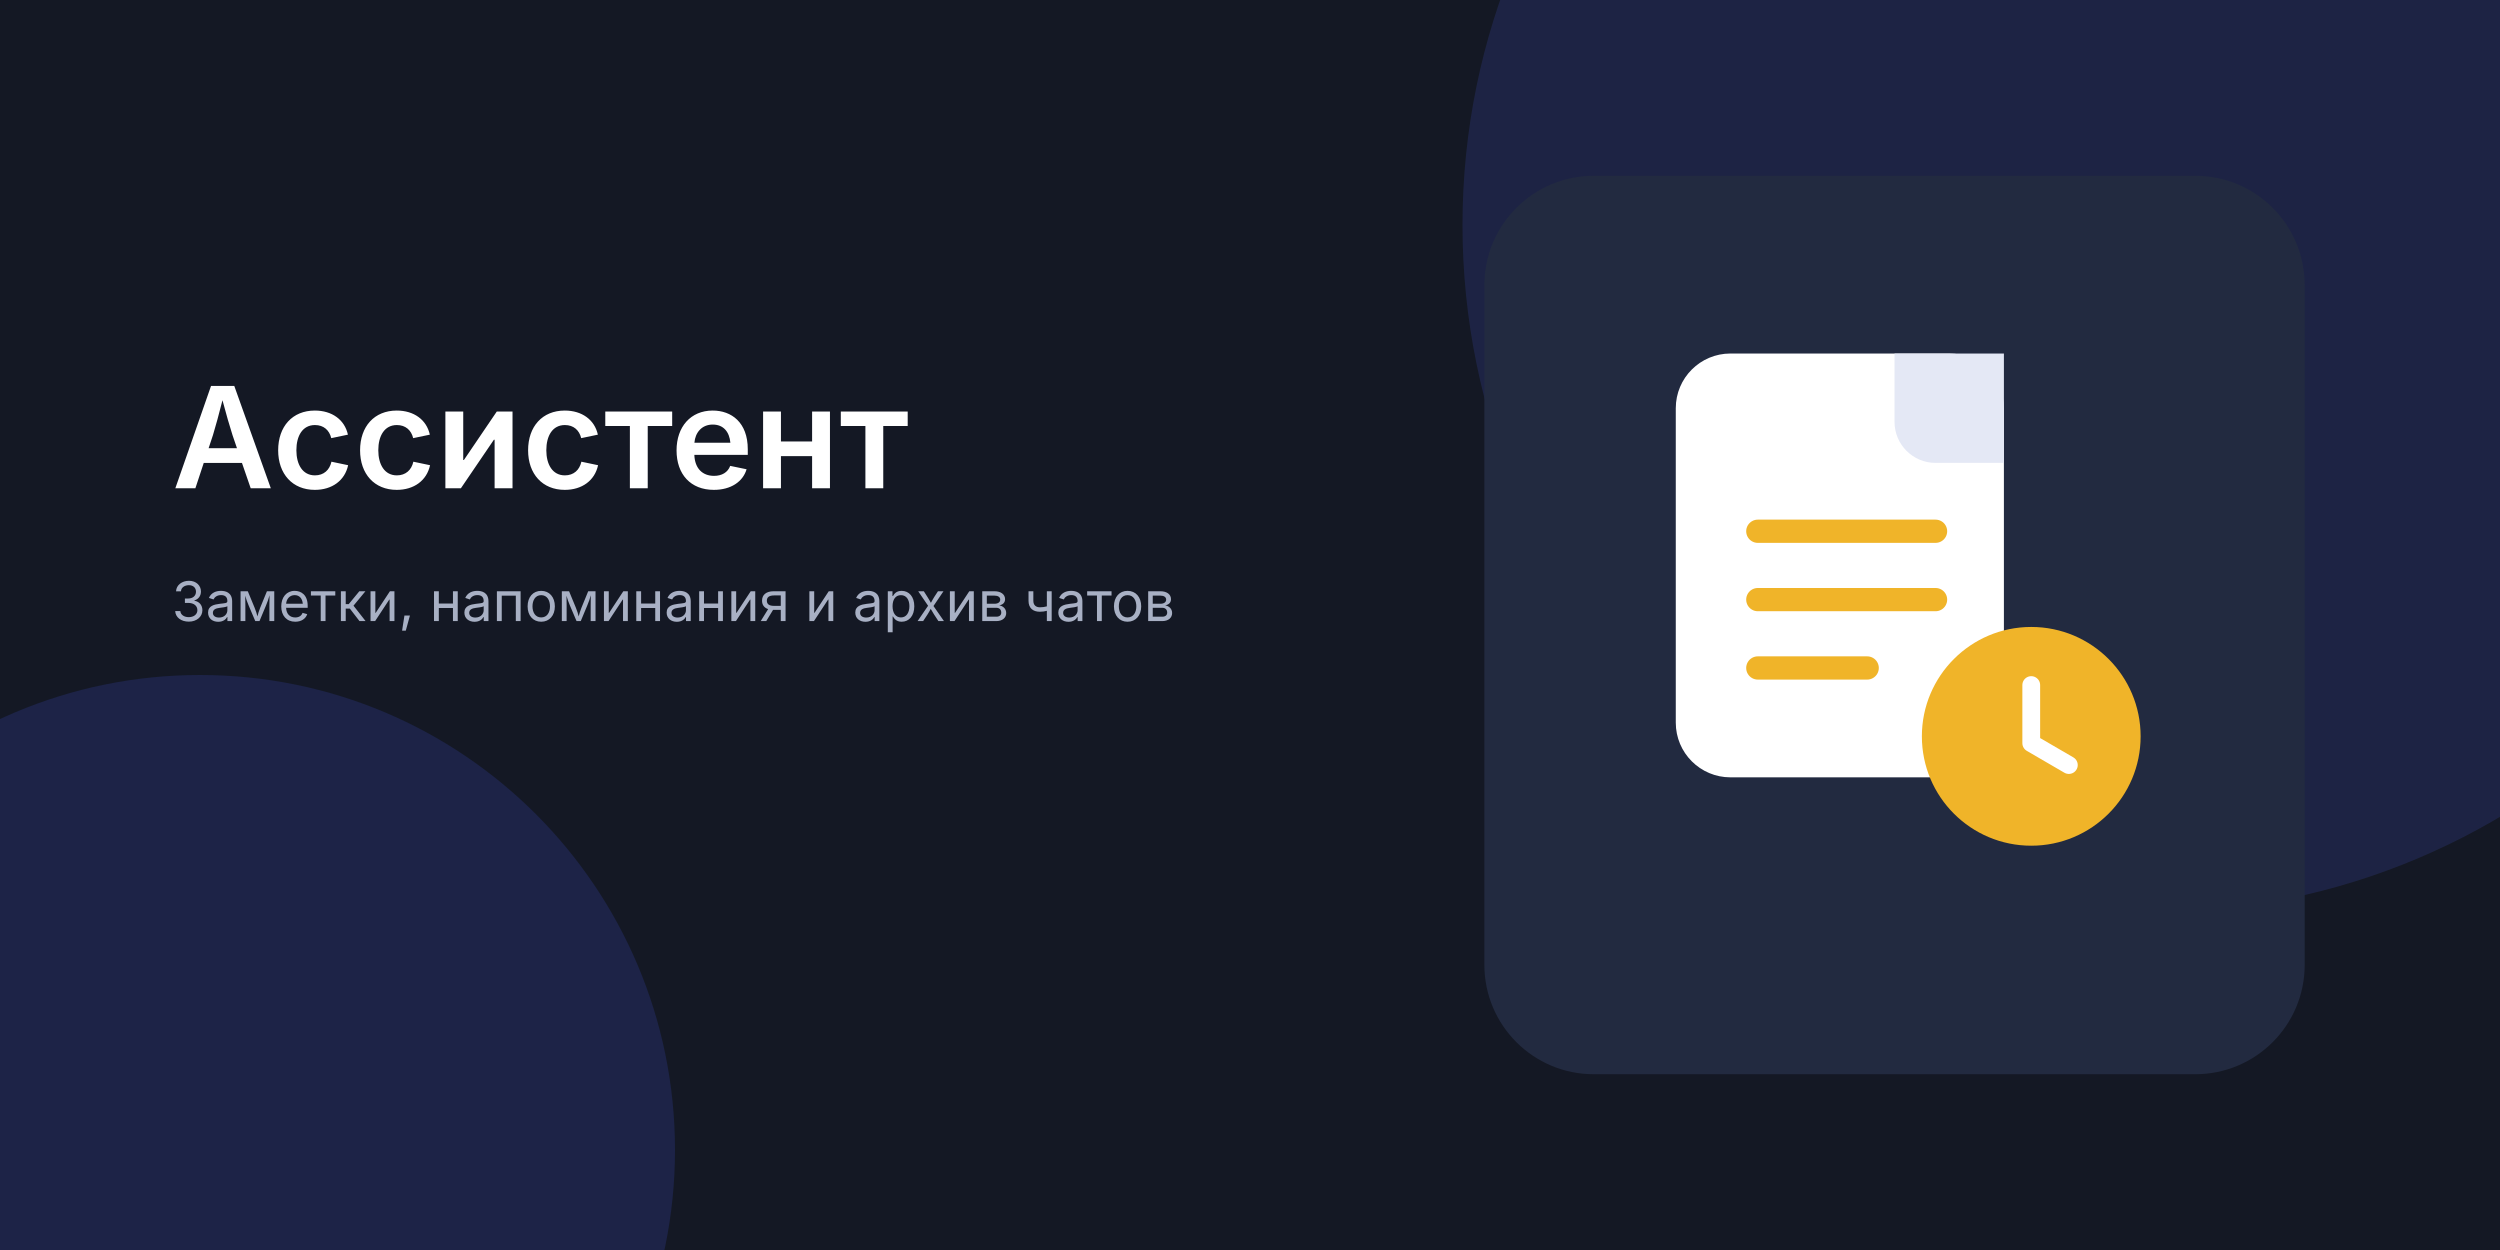
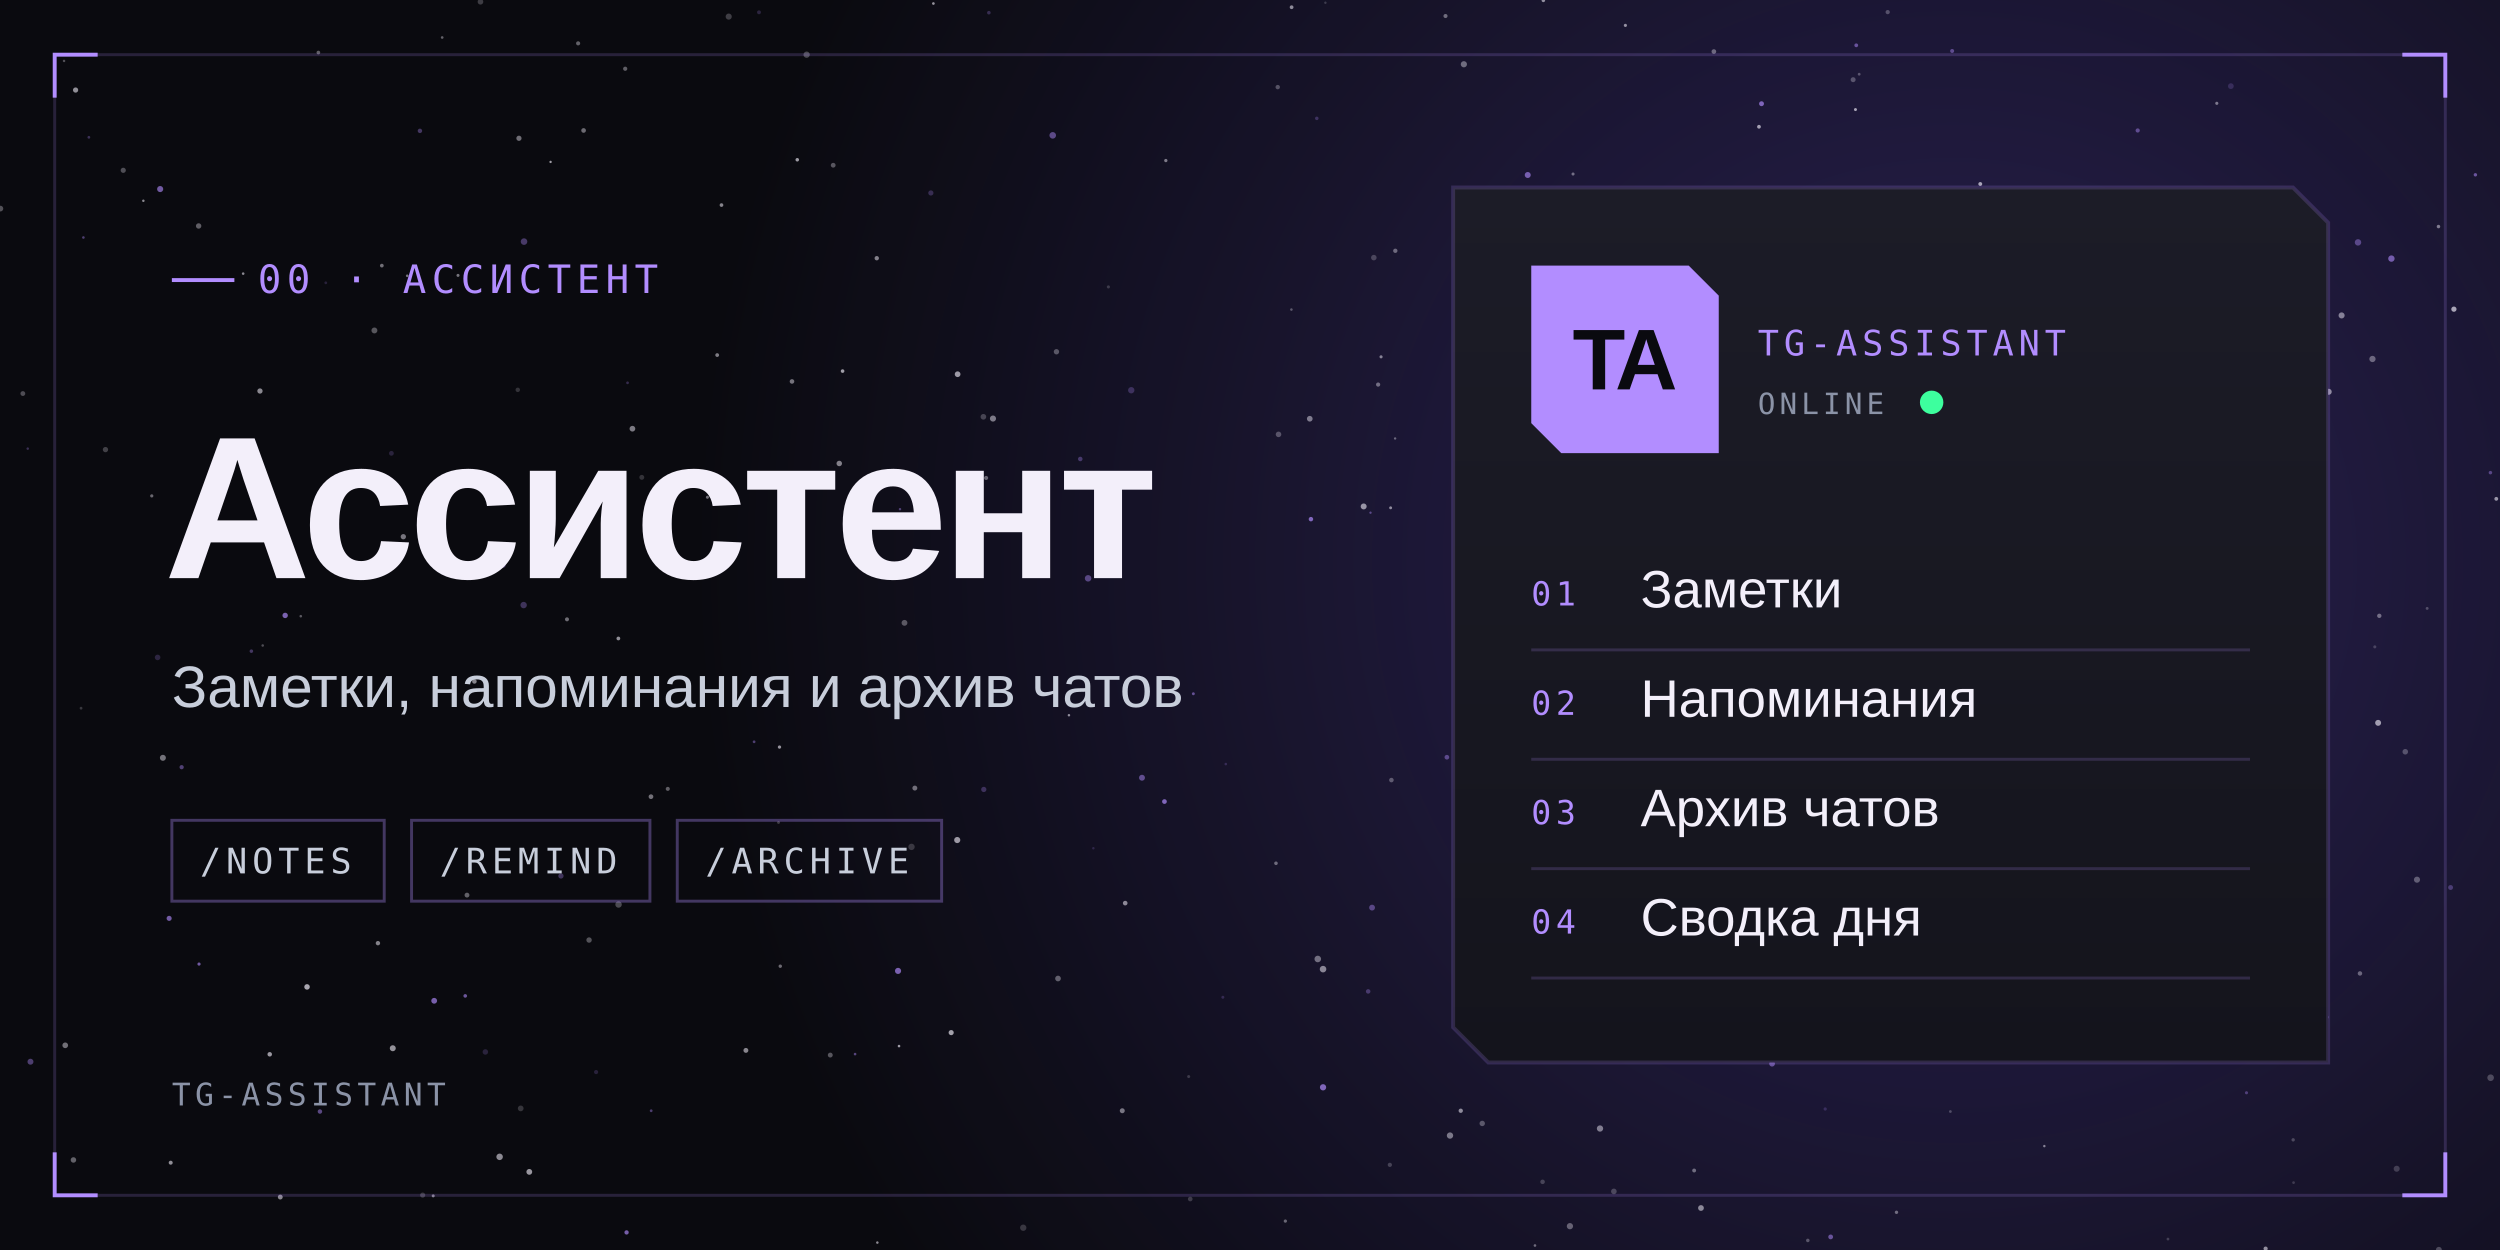
<svg xmlns="http://www.w3.org/2000/svg" width="1280" height="640" viewBox="0 0 1280 640">
-   <rect width="1280" height="640" fill="#141824" />
-   <circle cx="1100.8" cy="115.2" r="352.0" fill="#4F62F0" opacity="0.16" />
-   <circle cx="102.4" cy="588.8" r="243.2" fill="#3949C4" opacity="0.22" />
-   <rect x="760" y="90" width="420" height="460" rx="56" fill="#222A40" />
-   <text x="88" y="250" fill="#FFFFFF" font-family="Inter" font-weight="600" font-size="72">Ассистент</text>
-   <text x="88" y="318" fill="#A8B0C4" font-family="Inter" font-weight="400" font-size="28">Заметки, напоминания и архив чатов</text>
-   <g transform="translate(830 160) scale(3.5)">
-     <rect x="8" y="6" width="48" height="62" rx="8" fill="#FFFFFF" />
-     <path d="M40 6h16v16H46a6 6 0 0 1-6-6V6z" fill="#E4E8F5" />
-     <path d="M20 32h26M20 42h26M20 52h16" stroke="#F0B429" stroke-width="3.4" stroke-linecap="round" fill="none" />
-     <circle cx="60" cy="62" r="16" fill="#F0B429" />
-     <path d="M60 54.5V63l5.5 3.2" stroke="#FFFFFF" stroke-width="2.6" stroke-linecap="round" stroke-linejoin="round" fill="none" />
-   </g>
+   <defs>
+     <linearGradient id="card" x1="0" y1="0" x2="0" y2="1">
+       <stop offset="0" stop-color="#1c1c27" />
+       <stop offset="1" stop-color="#14141c" />
+     </linearGradient>
+     <radialGradient id="glow" cx="0.5" cy="0.5" r="0.5">
+       <stop offset="0" stop-color="#7b5cff" stop-opacity="0.28" />
+       <stop offset="1" stop-color="#7b5cff" stop-opacity="0" />
+     </radialGradient>
+   </defs>
+   <rect width="1280" height="640" fill="#0a0a0f" />
+   <circle cx="998.4" cy="288" r="640" fill="url(#glow)" />
+   <circle cx="764.2" cy="191.5" r="1.20" fill="#f3effa" opacity="0.52" />
+   <circle cx="677.4" cy="556.7" r="1.61" fill="#b28dff" opacity="0.68" />
+   <circle cx="268.3" cy="123.7" r="1.69" fill="#b28dff" opacity="0.37" />
+   <circle cx="38.7" cy="46.1" r="1.34" fill="#f3effa" opacity="0.58" />
+   <circle cx="948.8" cy="40.8" r="1.28" fill="#f3effa" opacity="0.28" />
+   <circle cx="1142.2" cy="44.1" r="1.48" fill="#b28dff" opacity="0.19" />
+   <circle cx="917.1" cy="472.8" r="1.55" fill="#f3effa" opacity="0.60" />
+   <circle cx="950.4" cy="23.2" r="0.97" fill="#b28dff" opacity="0.51" />
+   <circle cx="490.3" cy="191.6" r="1.47" fill="#f3effa" opacity="0.62" />
+   <circle cx="714.4" cy="128.4" r="1.11" fill="#f3effa" opacity="0.39" />
+   <circle cx="381.9" cy="537.8" r="1.26" fill="#f3effa" opacity="0.54" />
+   <circle cx="751.2" cy="255.7" r="1.23" fill="#b28dff" opacity="0.22" />
+   <circle cx="756.8" cy="336.0" r="1.10" fill="#b28dff" opacity="0.41" />
+   <circle cx="101.9" cy="493.6" r="0.82" fill="#b28dff" opacity="0.61" />
+   <circle cx="773.0" cy="395.2" r="1.63" fill="#b28dff" opacity="0.42" />
+   <circle cx="503.7" cy="404.2" r="1.35" fill="#b28dff" opacity="0.28" />
+   <circle cx="790.2" cy="0.2" r="0.91" fill="#f3effa" opacity="0.56" />
+   <circle cx="553.1" cy="235.0" r="1.16" fill="#b28dff" opacity="0.33" />
+   <circle cx="1079.7" cy="181.0" r="1.25" fill="#b28dff" opacity="0.62" />
+   <circle cx="879.5" cy="287.0" r="0.79" fill="#f3effa" opacity="0.32" />
+   <circle cx="283.4" cy="291.3" r="1.45" fill="#f3effa" opacity="0.18" />
+   <circle cx="539.0" cy="69.3" r="1.69" fill="#b28dff" opacity="0.47" />
+   <circle cx="758.9" cy="575.2" r="1.39" fill="#f3effa" opacity="0.31" />
+   <circle cx="290.3" cy="317.1" r="1.03" fill="#f3effa" opacity="0.43" />
+   <circle cx="1208.3" cy="498.4" r="1.15" fill="#f3effa" opacity="0.37" />
+   <circle cx="747.9" cy="568.7" r="1.11" fill="#f3effa" opacity="0.55" />
+   <circle cx="1150.2" cy="559.5" r="0.80" fill="#b28dff" opacity="0.35" />
+   <circle cx="63.1" cy="87.2" r="1.33" fill="#f3effa" opacity="0.30" />
+   <circle cx="707.1" cy="182.7" r="0.80" fill="#f3effa" opacity="0.50" />
+   <circle cx="1174.1" cy="583.6" r="0.87" fill="#f3effa" opacity="0.24" />
+   <circle cx="1053.9" cy="214.0" r="0.94" fill="#f3effa" opacity="0.24" />
+   <circle cx="1081.2" cy="227.3" r="0.90" fill="#f3effa" opacity="0.42" />
+   <circle cx="711.6" cy="596.4" r="1.09" fill="#f3effa" opacity="0.22" />
+   <circle cx="748.2" cy="416.2" r="0.78" fill="#f3effa" opacity="0.56" />
+   <circle cx="749.5" cy="32.9" r="1.59" fill="#f3effa" opacity="0.40" />
+   <circle cx="1056.8" cy="483.7" r="0.77" fill="#f3effa" opacity="0.34" />
+   <circle cx="124.5" cy="140.1" r="0.67" fill="#f3effa" opacity="0.56" />
+   <circle cx="740.1" cy="8.2" r="1.05" fill="#f3effa" opacity="0.40" />
+   <circle cx="234.5" cy="141.0" r="0.78" fill="#f3effa" opacity="0.47" />
+   <circle cx="398.6" cy="421.1" r="0.74" fill="#f3effa" opacity="0.23" />
+   <circle cx="1267.4" cy="89.5" r="0.88" fill="#b28dff" opacity="0.53" />
+   <circle cx="559.8" cy="434.3" r="0.63" fill="#b28dff" opacity="0.18" />
+   <circle cx="154.0" cy="315.5" r="0.67" fill="#f3effa" opacity="0.34" />
+   <circle cx="195.5" cy="136.0" r="0.96" fill="#f3effa" opacity="0.44" />
+   <circle cx="1254.7" cy="454.4" r="1.26" fill="#b28dff" opacity="0.32" />
+   <circle cx="1015.5" cy="480.6" r="1.15" fill="#b28dff" opacity="0.54" />
+   <circle cx="951.9" cy="38.0" r="0.72" fill="#f3effa" opacity="0.29" />
+   <circle cx="333.3" cy="407.9" r="1.21" fill="#f3effa" opacity="0.45" />
+   <circle cx="1101.2" cy="324.8" r="0.74" fill="#f3effa" opacity="0.44" />
+   <circle cx="677.4" cy="496.2" r="1.69" fill="#f3effa" opacity="0.52" />
+   <circle cx="1126.2" cy="209.4" r="1.61" fill="#f3effa" opacity="0.62" />
+   <circle cx="1227.1" cy="598.4" r="1.55" fill="#f3effa" opacity="0.20" />
+   <circle cx="901.9" cy="53.1" r="1.26" fill="#b28dff" opacity="0.66" />
+   <circle cx="15.6" cy="543.6" r="1.53" fill="#b28dff" opacity="0.40" />
+   <circle cx="134.5" cy="330.5" r="0.66" fill="#f3effa" opacity="0.29" />
+   <circle cx="541.7" cy="501.0" r="1.46" fill="#f3effa" opacity="0.36" />
+   <circle cx="1050.5" cy="346.9" r="1.16" fill="#b28dff" opacity="0.47" />
+   <circle cx="674.2" cy="60.6" r="0.90" fill="#b28dff" opacity="0.26" />
+   <circle cx="405.5" cy="195.3" r="1.18" fill="#f3effa" opacity="0.45" />
+   <circle cx="742.4" cy="581.4" r="1.63" fill="#f3effa" opacity="0.46" />
+   <circle cx="950.0" cy="56.1" r="0.77" fill="#f3effa" opacity="0.65" />
+   <circle cx="832.2" cy="13.0" r="0.81" fill="#f3effa" opacity="0.57" />
+   <circle cx="928.3" cy="506.0" r="1.05" fill="#b28dff" opacity="0.29" />
+   <circle cx="857.7" cy="441.5" r="1.09" fill="#f3effa" opacity="0.30" />
+   <circle cx="373.1" cy="8.5" r="1.57" fill="#f3effa" opacity="0.23" />
+   <circle cx="503.5" cy="213.4" r="1.45" fill="#f3effa" opacity="0.24" />
+   <circle cx="265.7" cy="70.8" r="1.34" fill="#f3effa" opacity="0.43" />
+   <circle cx="1256.4" cy="158.3" r="1.35" fill="#f3effa" opacity="0.66" />
+   <circle cx="829.5" cy="438.6" r="1.24" fill="#f3effa" opacity="0.50" />
+   <circle cx="700.5" cy="507.6" r="1.16" fill="#b28dff" opacity="0.32" />
+   <circle cx="1275.2" cy="551.8" r="1.70" fill="#f3effa" opacity="0.25" />
+   <circle cx="849.3" cy="173.3" r="1.69" fill="#f3effa" opacity="0.28" />
+   <circle cx="1215.9" cy="331.2" r="0.79" fill="#f3effa" opacity="0.20" />
+   <circle cx="54.0" cy="230.2" r="1.36" fill="#f3effa" opacity="0.24" />
+   <circle cx="740.8" cy="387.7" r="1.20" fill="#b28dff" opacity="0.43" />
+   <circle cx="476.6" cy="98.8" r="1.33" fill="#b28dff" opacity="0.25" />
+   <circle cx="138.1" cy="539.8" r="1.16" fill="#f3effa" opacity="0.62" />
+   <circle cx="1207.3" cy="124.1" r="1.66" fill="#b28dff" opacity="0.41" />
+   <circle cx="386.1" cy="379.8" r="0.71" fill="#b28dff" opacity="0.40" />
+   <circle cx="216.4" cy="611.9" r="1.32" fill="#f3effa" opacity="0.21" />
+   <circle cx="769.1" cy="293.8" r="0.81" fill="#b28dff" opacity="0.50" />
+   <circle cx="83.4" cy="388.0" r="1.54" fill="#f3effa" opacity="0.46" />
+   <circle cx="166.8" cy="144.8" r="0.71" fill="#b28dff" opacity="0.18" />
+   <circle cx="41.5" cy="362.6" r="0.72" fill="#f3effa" opacity="0.20" />
+   <circle cx="1159.9" cy="98.2" r="0.97" fill="#b28dff" opacity="0.68" />
+   <circle cx="966.5" cy="6.2" r="1.09" fill="#f3effa" opacity="0.27" />
+   <circle cx="255.8" cy="592.3" r="1.67" fill="#f3effa" opacity="0.56" />
+   <circle cx="778.0" cy="532.3" r="1.33" fill="#f3effa" opacity="0.36" />
+   <circle cx="1013.9" cy="94.2" r="1.00" fill="#f3effa" opacity="0.65" />
+   <circle cx="369.4" cy="105.0" r="0.95" fill="#f3effa" opacity="0.53" />
+   <circle cx="490.1" cy="430.1" r="1.58" fill="#f3effa" opacity="0.62" />
+   <circle cx="866.1" cy="301.7" r="0.75" fill="#f3effa" opacity="0.38" />
+   <circle cx="408.2" cy="81.8" r="0.91" fill="#f3effa" opacity="0.63" />
+   <circle cx="758.8" cy="414.0" r="1.46" fill="#b28dff" opacity="0.62" />
+   <circle cx="701.7" cy="262.5" r="0.60" fill="#b28dff" opacity="0.43" />
+   <circle cx="466.7" cy="433.6" r="1.64" fill="#f3effa" opacity="0.19" />
+   <circle cx="506.3" cy="6.5" r="0.92" fill="#b28dff" opacity="0.25" />
+   <circle cx="944.4" cy="103.1" r="0.77" fill="#f3effa" opacity="0.26" />
+   <circle cx="803.8" cy="627.8" r="1.61" fill="#f3effa" opacity="0.36" />
+   <circle cx="788.3" cy="444.2" r="1.33" fill="#f3effa" opacity="0.54" />
+   <circle cx="32.8" cy="31.2" r="0.63" fill="#f3effa" opacity="0.31" />
+   <circle cx="1214.7" cy="183.8" r="1.61" fill="#f3effa" opacity="0.37" />
+   <circle cx="846.5" cy="121.6" r="0.96" fill="#f3effa" opacity="0.54" />
+   <circle cx="712.4" cy="399.4" r="1.17" fill="#f3effa" opacity="0.32" />
+   <circle cx="449.2" cy="636.2" r="0.65" fill="#f3effa" opacity="0.56" />
+   <circle cx="37.6" cy="593.9" r="1.41" fill="#f3effa" opacity="0.38" />
+   <circle cx="93.0" cy="392.8" r="1.09" fill="#b28dff" opacity="0.42" />
+   <circle cx="191.7" cy="169.2" r="1.52" fill="#f3effa" opacity="0.33" />
+   <circle cx="208.5" cy="141.2" r="0.68" fill="#f3effa" opacity="0.47" />
+   <circle cx="861.9" cy="214.3" r="1.21" fill="#b28dff" opacity="0.42" />
+   <circle cx="714.3" cy="224.5" r="0.61" fill="#f3effa" opacity="0.38" />
+   <circle cx="194.5" cy="243.8" r="1.15" fill="#f3effa" opacity="0.26" />
+   <circle cx="429.7" cy="237.3" r="1.41" fill="#f3effa" opacity="0.51" />
+   <circle cx="579.2" cy="199.8" r="1.63" fill="#b28dff" opacity="0.26" />
+   <circle cx="979.5" cy="353.5" r="1.36" fill="#b28dff" opacity="0.30" />
+   <circle cx="858.3" cy="197.0" r="1.45" fill="#f3effa" opacity="0.59" />
+   <circle cx="316.6" cy="326.9" r="0.97" fill="#f3effa" opacity="0.58" />
+   <circle cx="867.4" cy="599.3" r="1.00" fill="#f3effa" opacity="0.40" />
+   <circle cx="73.4" cy="102.8" r="0.64" fill="#f3effa" opacity="0.55" />
+   <circle cx="848.2" cy="198.3" r="1.62" fill="#f3effa" opacity="0.58" />
+   <circle cx="328.6" cy="244.4" r="1.26" fill="#f3effa" opacity="0.18" />
+   <circle cx="970.8" cy="267.0" r="0.90" fill="#f3effa" opacity="0.33" />
+   <circle cx="163.0" cy="26.9" r="0.95" fill="#f3effa" opacity="0.37" />
+   <circle cx="215.0" cy="67.0" r="1.14" fill="#b28dff" opacity="0.34" />
+   <circle cx="504.9" cy="244.7" r="1.05" fill="#f3effa" opacity="0.39" />
+   <circle cx="316.7" cy="463.1" r="1.66" fill="#f3effa" opacity="0.28" />
+   <circle cx="698.2" cy="259.3" r="1.53" fill="#f3effa" opacity="0.58" />
+   <circle cx="42.7" cy="121.6" r="0.67" fill="#b28dff" opacity="0.41" />
+   <circle cx="817.7" cy="505.6" r="1.46" fill="#f3effa" opacity="0.43" />
+   <circle cx="627.6" cy="391.2" r="0.66" fill="#b28dff" opacity="0.21" />
+   <circle cx="193.5" cy="482.9" r="1.13" fill="#f3effa" opacity="0.52" />
+   <circle cx="661.2" cy="158.5" r="0.66" fill="#f3effa" opacity="0.32" />
+   <circle cx="448.9" cy="132.2" r="1.12" fill="#f3effa" opacity="0.51" />
+   <circle cx="460.8" cy="260.7" r="0.62" fill="#b28dff" opacity="0.41" />
+   <circle cx="242.9" cy="348.9" r="1.17" fill="#f3effa" opacity="0.53" />
+   <circle cx="819.5" cy="253.2" r="1.50" fill="#f3effa" opacity="0.25" />
+   <circle cx="757.3" cy="159.8" r="1.22" fill="#f3effa" opacity="0.45" />
+   <circle cx="468.4" cy="403.5" r="1.27" fill="#f3effa" opacity="0.43" />
+   <circle cx="782.2" cy="89.6" r="1.54" fill="#b28dff" opacity="0.61" />
+   <circle cx="1102.2" cy="252.1" r="1.39" fill="#f3effa" opacity="0.42" />
+   <circle cx="477.9" cy="1.8" r="0.69" fill="#f3effa" opacity="0.60" />
+   <circle cx="819.2" cy="577.8" r="1.62" fill="#f3effa" opacity="0.48" />
+   <circle cx="1224.4" cy="132.4" r="1.64" fill="#b28dff" opacity="0.59" />
+   <circle cx="1037.9" cy="363.1" r="1.54" fill="#f3effa" opacity="0.29" />
+   <circle cx="487.0" cy="528.7" r="1.32" fill="#f3effa" opacity="0.65" />
+   <circle cx="805.4" cy="89.1" r="0.79" fill="#f3effa" opacity="0.41" />
+   <circle cx="238.2" cy="509.9" r="0.93" fill="#b28dff" opacity="0.58" />
+   <circle cx="900.6" cy="64.9" r="0.97" fill="#f3effa" opacity="0.63" />
+   <circle cx="321.3" cy="196.0" r="0.70" fill="#b28dff" opacity="0.26" />
+   <circle cx="860.7" cy="465.8" r="1.02" fill="#f3effa" opacity="0.61" />
+   <circle cx="626.1" cy="510.6" r="0.76" fill="#b28dff" opacity="0.21" />
+   <circle cx="413.0" cy="28.0" r="1.62" fill="#f3effa" opacity="0.28" />
+   <circle cx="323.8" cy="219.5" r="1.47" fill="#f3effa" opacity="0.49" />
+   <circle cx="108.3" cy="264.5" r="1.44" fill="#f3effa" opacity="0.28" />
+   <circle cx="271.0" cy="600.0" r="1.49" fill="#f3effa" opacity="0.61" />
+   <circle cx="1161.5" cy="101.5" r="0.92" fill="#f3effa" opacity="0.36" />
+   <circle cx="33.4" cy="535.2" r="1.46" fill="#f3effa" opacity="0.44" />
+   <circle cx="978.5" cy="449.4" r="1.52" fill="#f3effa" opacity="0.30" />
+   <circle cx="101.7" cy="115.7" r="1.39" fill="#f3effa" opacity="0.37" />
+   <circle cx="163.8" cy="569.1" r="1.15" fill="#b28dff" opacity="0.48" />
+   <circle cx="653.3" cy="442.0" r="0.92" fill="#f3effa" opacity="0.40" />
+   <circle cx="246.0" cy="0.9" r="1.45" fill="#f3effa" opacity="0.22" />
+   <circle cx="388.6" cy="6.3" r="1.00" fill="#b28dff" opacity="0.20" />
+   <circle cx="1007.9" cy="143.0" r="1.63" fill="#b28dff" opacity="0.54" />
+   <circle cx="463.1" cy="318.9" r="1.50" fill="#f3effa" opacity="0.33" />
+   <circle cx="459.8" cy="497.1" r="1.58" fill="#b28dff" opacity="0.66" />
+   <circle cx="143.5" cy="612.9" r="1.25" fill="#f3effa" opacity="0.54" />
+   <circle cx="584.7" cy="398.2" r="1.52" fill="#b28dff" opacity="0.49" />
+   <circle cx="239.1" cy="458.3" r="1.25" fill="#f3effa" opacity="0.38" />
+   <circle cx="320.1" cy="35.2" r="1.08" fill="#f3effa" opacity="0.37" />
+   <circle cx="157.2" cy="505.3" r="1.42" fill="#f3effa" opacity="0.68" />
+   <circle cx="1162.7" cy="532.0" r="1.14" fill="#f3effa" opacity="0.29" />
+   <circle cx="654.6" cy="222.4" r="1.43" fill="#f3effa" opacity="0.29" />
+   <circle cx="1160.5" cy="339.4" r="1.18" fill="#f3effa" opacity="0.41" />
+   <circle cx="925.6" cy="635.1" r="0.91" fill="#f3effa" opacity="0.30" />
+   <circle cx="822.2" cy="451.4" r="1.54" fill="#f3effa" opacity="0.38" />
+   <circle cx="268.1" cy="309.8" r="1.65" fill="#b28dff" opacity="0.31" />
+   <circle cx="1076.3" cy="469.0" r="0.79" fill="#b28dff" opacity="0.40" />
+   <circle cx="785.9" cy="637.7" r="0.68" fill="#f3effa" opacity="0.41" />
+   <circle cx="501.2" cy="262.3" r="0.93" fill="#b28dff" opacity="0.61" />
+   <circle cx="547.3" cy="366.2" r="0.64" fill="#f3effa" opacity="0.57" />
+   <circle cx="1138.9" cy="448.0" r="1.09" fill="#b28dff" opacity="0.41" />
+   <circle cx="998.6" cy="569.1" r="0.71" fill="#f3effa" opacity="0.25" />
+   <circle cx="508.4" cy="214.3" r="1.57" fill="#f3effa" opacity="0.48" />
+   <circle cx="945.0" cy="100.8" r="0.72" fill="#f3effa" opacity="0.66" />
+   <circle cx="367.2" cy="181.8" r="0.97" fill="#f3effa" opacity="0.50" />
+   <circle cx="877.2" cy="283.8" r="0.74" fill="#b28dff" opacity="0.27" />
+   <circle cx="200.4" cy="232.1" r="1.23" fill="#b28dff" opacity="0.19" />
+   <circle cx="82.0" cy="96.8" r="1.57" fill="#b28dff" opacity="0.61" />
+   <circle cx="14.2" cy="229.7" r="0.64" fill="#b28dff" opacity="0.29" />
+   <circle cx="937.3" cy="633.3" r="1.23" fill="#b28dff" opacity="0.52" />
+   <circle cx="674.7" cy="491.0" r="1.69" fill="#f3effa" opacity="0.42" />
+   <circle cx="907.3" cy="544.6" r="1.48" fill="#b28dff" opacity="0.50" />
+   <circle cx="974.6" cy="519.4" r="1.45" fill="#f3effa" opacity="0.38" />
+   <circle cx="1182.4" cy="417.5" r="1.30" fill="#f3effa" opacity="0.45" />
+   <circle cx="1094.5" cy="66.8" r="1.08" fill="#b28dff" opacity="0.45" />
+   <circle cx="1237.5" cy="450.4" r="1.57" fill="#f3effa" opacity="0.33" />
+   <circle cx="670.6" cy="214.4" r="1.46" fill="#f3effa" opacity="0.47" />
+   <circle cx="845.4" cy="166.8" r="1.50" fill="#f3effa" opacity="0.52" />
+   <circle cx="596.2" cy="410.4" r="1.21" fill="#b28dff" opacity="0.68" />
+   <circle cx="320.8" cy="631.0" r="1.11" fill="#b28dff" opacity="0.64" />
+   <circle cx="296.0" cy="22.2" r="1.06" fill="#f3effa" opacity="0.38" />
+   <circle cx="1031.4" cy="325.6" r="0.84" fill="#b28dff" opacity="0.61" />
+   <circle cx="281.9" cy="82.9" r="0.61" fill="#f3effa" opacity="0.64" />
+   <circle cx="654.2" cy="44.6" r="1.13" fill="#f3effa" opacity="0.29" />
+   <circle cx="611.0" cy="355.2" r="0.75" fill="#b28dff" opacity="0.51" />
+   <circle cx="1174.3" cy="605.5" r="0.70" fill="#f3effa" opacity="0.18" />
+   <circle cx="609.4" cy="613.9" r="1.20" fill="#f3effa" opacity="0.20" />
+   <circle cx="523.9" cy="628.6" r="1.63" fill="#f3effa" opacity="0.19" />
+   <circle cx="780.4" cy="334.3" r="0.82" fill="#f3effa" opacity="0.26" />
+   <circle cx="877.5" cy="26.4" r="1.20" fill="#f3effa" opacity="0.38" />
+   <circle cx="989.6" cy="474.6" r="1.01" fill="#f3effa" opacity="0.55" />
+   <circle cx="671.2" cy="265.8" r="1.15" fill="#b28dff" opacity="0.68" />
+   <circle cx="333.4" cy="568.7" r="0.72" fill="#b28dff" opacity="0.40" />
+   <circle cx="80.7" cy="336.6" r="1.43" fill="#b28dff" opacity="0.21" />
+   <circle cx="257.6" cy="289.4" r="1.28" fill="#b28dff" opacity="0.39" />
+   <circle cx="305.2" cy="548.9" r="1.07" fill="#b28dff" opacity="0.18" />
+   <circle cx="994.8" cy="202.3" r="1.15" fill="#b28dff" opacity="0.59" />
+   <circle cx="1278.1" cy="255.4" r="0.98" fill="#f3effa" opacity="0.59" />
+   <circle cx="596.9" cy="82.2" r="0.85" fill="#f3effa" opacity="0.48" />
+   <circle cx="966.1" cy="135.3" r="1.48" fill="#f3effa" opacity="0.20" />
+   <circle cx="874.0" cy="356.9" r="1.39" fill="#f3effa" opacity="0.27" />
+   <circle cx="746.0" cy="198.2" r="1.06" fill="#f3effa" opacity="0.34" />
+   <circle cx="1218.2" cy="315.3" r="1.12" fill="#f3effa" opacity="0.40" />
+   <circle cx="934.5" cy="567.8" r="0.83" fill="#b28dff" opacity="0.21" />
+   <circle cx="128.7" cy="333.4" r="0.91" fill="#b28dff" opacity="0.34" />
+   <circle cx="0.2" cy="106.8" r="1.47" fill="#f3effa" opacity="0.31" />
+   <circle cx="298.8" cy="66.8" r="1.20" fill="#f3effa" opacity="0.42" />
+   <circle cx="540.9" cy="180.1" r="1.38" fill="#f3effa" opacity="0.32" />
+   <circle cx="1073.3" cy="167.8" r="1.06" fill="#f3effa" opacity="0.39" />
+   <circle cx="940.4" cy="461.6" r="0.60" fill="#f3effa" opacity="0.60" />
+   <circle cx="393.2" cy="245.2" r="1.61" fill="#b28dff" opacity="0.65" />
+   <circle cx="971.3" cy="489.0" r="0.79" fill="#f3effa" opacity="0.42" />
+   <circle cx="703.4" cy="131.9" r="1.42" fill="#f3effa" opacity="0.23" />
+   <circle cx="1021.4" cy="513.3" r="0.70" fill="#f3effa" opacity="0.20" />
+   <circle cx="702.5" cy="464.7" r="1.50" fill="#b28dff" opacity="0.42" />
+   <circle cx="557.1" cy="296.1" r="1.67" fill="#b28dff" opacity="0.43" />
+   <circle cx="971.0" cy="620.7" r="0.87" fill="#f3effa" opacity="0.40" />
+   <circle cx="944.6" cy="248.1" r="1.47" fill="#b28dff" opacity="0.52" />
+   <circle cx="86.6" cy="470.2" r="1.31" fill="#b28dff" opacity="0.62" />
+   <circle cx="1248.7" cy="639.9" r="1.51" fill="#f3effa" opacity="0.26" />
+   <circle cx="301.6" cy="481.3" r="1.39" fill="#f3effa" opacity="0.32" />
+   <circle cx="925.8" cy="386.6" r="1.30" fill="#f3effa" opacity="0.20" />
+   <circle cx="890.9" cy="400.7" r="0.85" fill="#b28dff" opacity="0.55" />
+   <circle cx="1042.1" cy="277.0" r="1.19" fill="#b28dff" opacity="0.65" />
+   <circle cx="1198.9" cy="161.5" r="1.56" fill="#f3effa" opacity="0.49" />
+   <circle cx="431.4" cy="190.0" r="0.93" fill="#f3effa" opacity="0.64" />
+   <circle cx="1275.1" cy="242.0" r="0.90" fill="#b28dff" opacity="0.40" />
+   <circle cx="1174.9" cy="260.4" r="1.16" fill="#f3effa" opacity="0.51" />
+   <circle cx="362.2" cy="254.6" r="0.79" fill="#f3effa" opacity="0.44" />
+   <circle cx="567.5" cy="146.9" r="0.80" fill="#f3effa" opacity="0.19" />
+   <circle cx="999.5" cy="26.1" r="1.03" fill="#b28dff" opacity="0.44" />
+   <circle cx="826.3" cy="610.0" r="1.44" fill="#f3effa" opacity="0.24" />
+   <circle cx="266.6" cy="567.5" r="1.47" fill="#f3effa" opacity="0.19" />
+   <circle cx="1192.3" cy="200.6" r="1.55" fill="#f3effa" opacity="0.53" />
+   <circle cx="1231.5" cy="384.9" r="1.43" fill="#f3effa" opacity="0.27" />
+   <circle cx="399.5" cy="494.7" r="0.88" fill="#f3effa" opacity="0.42" />
+   <circle cx="789.8" cy="605.1" r="1.16" fill="#f3effa" opacity="0.22" />
+   <circle cx="426.6" cy="84.6" r="1.23" fill="#f3effa" opacity="0.33" />
+   <circle cx="857.3" cy="399.6" r="1.36" fill="#b28dff" opacity="0.35" />
+   <circle cx="661.3" cy="3.7" r="0.97" fill="#f3effa" opacity="0.55" />
+   <circle cx="11.7" cy="201.5" r="1.24" fill="#f3effa" opacity="0.29" />
+   <circle cx="460.3" cy="535.6" r="0.67" fill="#f3effa" opacity="0.64" />
+   <circle cx="712.0" cy="260.0" r="0.75" fill="#f3effa" opacity="0.55" />
+   <circle cx="989.0" cy="460.1" r="0.79" fill="#b28dff" opacity="0.67" />
+   <circle cx="901.9" cy="408.1" r="1.40" fill="#f3effa" opacity="0.64" />
+   <circle cx="1217.6" cy="370.1" r="1.53" fill="#f3effa" opacity="0.62" />
+   <circle cx="1176.9" cy="418.9" r="1.43" fill="#f3effa" opacity="0.56" />
+   <circle cx="425.1" cy="540.2" r="1.26" fill="#f3effa" opacity="0.33" />
+   <circle cx="87.4" cy="595.3" r="1.03" fill="#f3effa" opacity="0.58" />
+   <circle cx="226.4" cy="19.2" r="0.69" fill="#f3effa" opacity="0.38" />
+   <circle cx="992.9" cy="519.9" r="1.41" fill="#f3effa" opacity="0.35" />
+   <circle cx="399.1" cy="382.5" r="0.85" fill="#f3effa" opacity="0.60" />
+   <circle cx="1030.5" cy="384.6" r="1.44" fill="#b28dff" opacity="0.56" />
+   <circle cx="897.9" cy="324.5" r="1.33" fill="#f3effa" opacity="0.23" />
+   <circle cx="1110.0" cy="634.4" r="0.72" fill="#f3effa" opacity="0.20" />
+   <circle cx="608.6" cy="551.2" r="0.78" fill="#f3effa" opacity="0.19" />
+   <circle cx="222.3" cy="512.4" r="1.49" fill="#b28dff" opacity="0.65" />
+   <circle cx="574.6" cy="568.7" r="1.28" fill="#f3effa" opacity="0.46" />
+   <circle cx="935.5" cy="361.4" r="1.46" fill="#b28dff" opacity="0.40" />
+   <circle cx="341.9" cy="403.9" r="1.04" fill="#f3effa" opacity="0.37" />
+   <circle cx="922.5" cy="322.5" r="0.69" fill="#b28dff" opacity="0.37" />
+   <circle cx="658.1" cy="625.2" r="0.84" fill="#f3effa" opacity="0.39" />
+   <circle cx="265.1" cy="199.6" r="1.14" fill="#f3effa" opacity="0.18" />
+   <circle cx="146.0" cy="315.1" r="1.39" fill="#b28dff" opacity="0.67" />
+   <circle cx="287.2" cy="448.5" r="1.36" fill="#b28dff" opacity="0.32" />
+   <circle cx="1083.2" cy="393.1" r="0.68" fill="#b28dff" opacity="0.44" />
+   <circle cx="837.1" cy="199.3" r="1.16" fill="#f3effa" opacity="0.52" />
+   <circle cx="206.5" cy="274.8" r="1.36" fill="#f3effa" opacity="0.47" />
+   <circle cx="705.6" cy="196.9" r="1.08" fill="#f3effa" opacity="0.41" />
+   <circle cx="221.8" cy="612.3" r="0.77" fill="#f3effa" opacity="0.51" />
+   <circle cx="1155.7" cy="129.1" r="0.97" fill="#f3effa" opacity="0.64" />
+   <circle cx="1046.7" cy="586.8" r="0.63" fill="#f3effa" opacity="0.50" />
+   <circle cx="820.9" cy="452.2" r="1.58" fill="#f3effa" opacity="0.50" />
+   <circle cx="779.0" cy="318.4" r="1.04" fill="#b28dff" opacity="0.30" />
+   <circle cx="1191.4" cy="520.8" r="0.90" fill="#b28dff" opacity="0.34" />
+   <circle cx="882.9" cy="442.3" r="0.75" fill="#b28dff" opacity="0.64" />
+   <circle cx="1048.7" cy="171.6" r="1.32" fill="#f3effa" opacity="0.48" />
+   <circle cx="437.8" cy="539.7" r="0.68" fill="#b28dff" opacity="0.45" />
+   <circle cx="77.7" cy="253.9" r="0.83" fill="#f3effa" opacity="0.41" />
+   <circle cx="870.9" cy="618.5" r="1.48" fill="#f3effa" opacity="0.53" />
+   <circle cx="678.6" cy="1.4" r="0.62" fill="#f3effa" opacity="0.19" />
+   <circle cx="1046.6" cy="309.5" r="1.55" fill="#f3effa" opacity="0.36" />
+   <circle cx="133.1" cy="200.2" r="1.36" fill="#f3effa" opacity="0.55" />
+   <circle cx="869.6" cy="327.7" r="1.21" fill="#b28dff" opacity="0.66" />
+   <circle cx="1242.7" cy="311.5" r="0.75" fill="#f3effa" opacity="0.25" />
+   <circle cx="45.5" cy="70.3" r="0.71" fill="#b28dff" opacity="0.30" />
+   <circle cx="1160.0" cy="639.3" r="1.08" fill="#f3effa" opacity="0.57" />
+   <circle cx="576.1" cy="462.4" r="1.19" fill="#f3effa" opacity="0.54" />
+   <circle cx="1248.5" cy="116.0" r="0.90" fill="#f3effa" opacity="0.47" />
+   <circle cx="1098.8" cy="224.8" r="1.25" fill="#f3effa" opacity="0.51" />
+   <circle cx="201.1" cy="536.7" r="1.54" fill="#f3effa" opacity="0.59" />
+   <circle cx="1135.0" cy="52.9" r="0.81" fill="#f3effa" opacity="0.45" />
+   <circle cx="870.7" cy="300.0" r="1.09" fill="#b28dff" opacity="0.26" />
+   <circle cx="248.5" cy="538.6" r="1.41" fill="#b28dff" opacity="0.19" />
+   <rect x="28" y="28" width="1224" height="584" fill="none" stroke="rgb(178 141 255 / 0.18)" stroke-width="1.5" />
+   <path d="M28 50V28H50" fill="none" stroke="#b28dff" stroke-width="2" />
+   <path d="M1252 50V28H1230" fill="none" stroke="#b28dff" stroke-width="2" />
+   <path d="M28 590V612H50" fill="none" stroke="#b28dff" stroke-width="2" />
+   <path d="M1252 590V612H1230" fill="none" stroke="#b28dff" stroke-width="2" />
+   <rect x="88" y="142.4" width="32" height="2" fill="#b28dff" />
+   <text x="132" y="150" font-family="'Geist Mono', ui-monospace, monospace" font-size="20" font-weight="400" letter-spacing="2.8" fill="#b28dff" text-anchor="start">00 · АССИСТЕНТ</text>
+   <text x="84" y="296" font-family="'Space Grotesk', Arimo, Arial, sans-serif" font-size="104" font-weight="600" letter-spacing="-3.12" fill="#f3effa" text-anchor="start">Ассистент</text>
+   <text x="88" y="362" font-family="Arial, Arimo, sans-serif" font-size="30" font-weight="400" letter-spacing="0" fill="#c8cedb" text-anchor="start">Заметки, напоминания и архив чатов</text>
+   <rect x="88" y="420" width="108.72" height="41.4" fill="none" stroke="rgb(178 141 255 / 0.34)" stroke-width="1.5" />
+   <text x="102.4" y="447.18" font-family="'Geist Mono', ui-monospace, monospace" font-size="18" font-weight="400" letter-spacing="2.52" fill="#c8cedb" text-anchor="start">/NOTES</text>
+   <rect x="210.72" y="420" width="122.04" height="41.4" fill="none" stroke="rgb(178 141 255 / 0.34)" stroke-width="1.5" />
+   <text x="225.12" y="447.18" font-family="'Geist Mono', ui-monospace, monospace" font-size="18" font-weight="400" letter-spacing="2.52" fill="#c8cedb" text-anchor="start">/REMIND</text>
+   <rect x="346.76" y="420" width="135.36" height="41.4" fill="none" stroke="rgb(178 141 255 / 0.34)" stroke-width="1.5" />
+   <text x="361.16" y="447.18" font-family="'Geist Mono', ui-monospace, monospace" font-size="18" font-weight="400" letter-spacing="2.52" fill="#c8cedb" text-anchor="start">/ARCHIVE</text>
+   <text x="88" y="566" font-family="'Geist Mono', ui-monospace, monospace" font-size="16" font-weight="400" letter-spacing="2.24" fill="#8b93a7" text-anchor="start">TG-ASSISTANT</text>
+   <path d="M744 96H1174L1192 114V544H762L744 526Z" fill="url(#card)" stroke="rgb(178 141 255 / 0.18)" stroke-width="2" />
+   <path d="M784 136H864.64L880 151.36V232H799.36L784 216.64Z" fill="#b28dff" />
+   <text x="832" y="199.36" font-family="'Space Grotesk', Arimo, Arial, sans-serif" font-size="44.16" font-weight="600" letter-spacing="-1.92" fill="#0a0a0f" text-anchor="middle">TA</text>
+   <text x="900" y="182" font-family="'Geist Mono', ui-monospace, monospace" font-size="18" font-weight="400" letter-spacing="2.52" fill="#b28dff" text-anchor="start">TG-ASSISTANT</text>
+   <text x="900" y="212" font-family="'Geist Mono', ui-monospace, monospace" font-size="15" font-weight="400" letter-spacing="2.1" fill="#8b93a7" text-anchor="start">ONLINE</text>
+   <circle cx="989" cy="206" r="6" fill="#3dff9e" />
+   <text x="784" y="310" font-family="'Geist Mono', ui-monospace, monospace" font-size="17" font-weight="400" letter-spacing="2.38" fill="#b28dff" text-anchor="start">01</text>
+   <text x="840" y="311" font-family="Arial, Arimo, sans-serif" font-size="27" font-weight="400" letter-spacing="0" fill="#f3effa" text-anchor="start">Заметки</text>
+   <rect x="784" y="332" width="368" height="1.5" fill="rgb(178 141 255 / 0.18)" />
+   <text x="784" y="366" font-family="'Geist Mono', ui-monospace, monospace" font-size="17" font-weight="400" letter-spacing="2.38" fill="#b28dff" text-anchor="start">02</text>
+   <text x="840" y="367" font-family="Arial, Arimo, sans-serif" font-size="27" font-weight="400" letter-spacing="0" fill="#f3effa" text-anchor="start">Напоминания</text>
+   <rect x="784" y="388" width="368" height="1.5" fill="rgb(178 141 255 / 0.18)" />
+   <text x="784" y="422" font-family="'Geist Mono', ui-monospace, monospace" font-size="17" font-weight="400" letter-spacing="2.38" fill="#b28dff" text-anchor="start">03</text>
+   <text x="840" y="423" font-family="Arial, Arimo, sans-serif" font-size="27" font-weight="400" letter-spacing="0" fill="#f3effa" text-anchor="start">Архив чатов</text>
+   <rect x="784" y="444" width="368" height="1.5" fill="rgb(178 141 255 / 0.18)" />
+   <text x="784" y="478" font-family="'Geist Mono', ui-monospace, monospace" font-size="17" font-weight="400" letter-spacing="2.38" fill="#b28dff" text-anchor="start">04</text>
+   <text x="840" y="479" font-family="Arial, Arimo, sans-serif" font-size="27" font-weight="400" letter-spacing="0" fill="#f3effa" text-anchor="start">Сводка дня</text>
+   <rect x="784" y="500" width="368" height="1.5" fill="rgb(178 141 255 / 0.18)" />
</svg>
